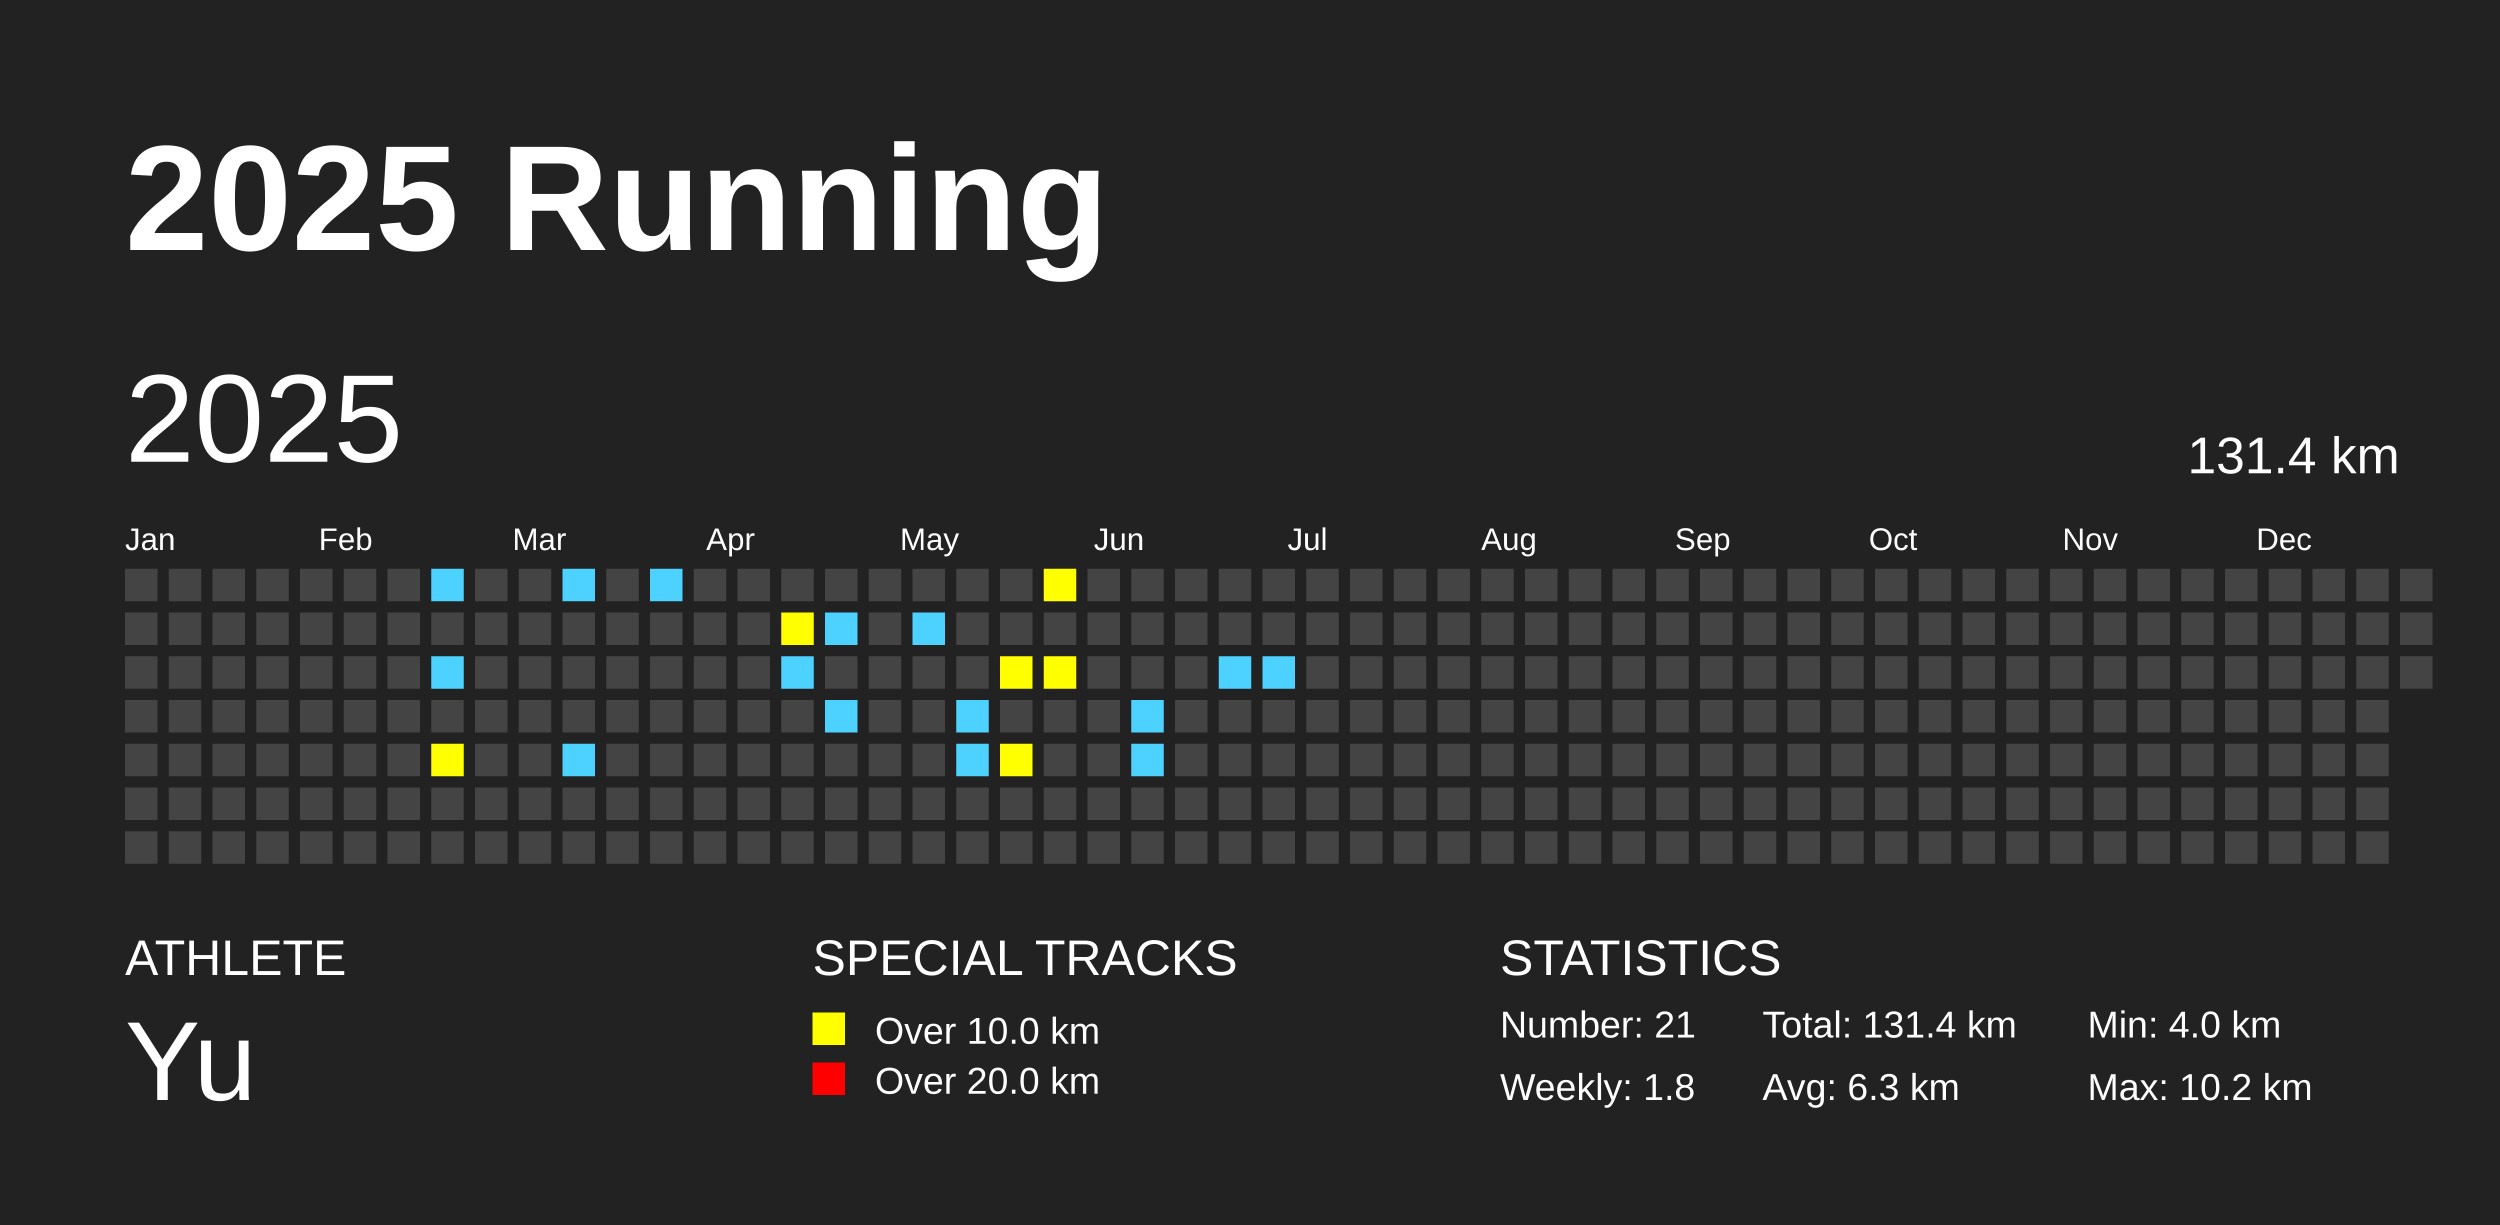
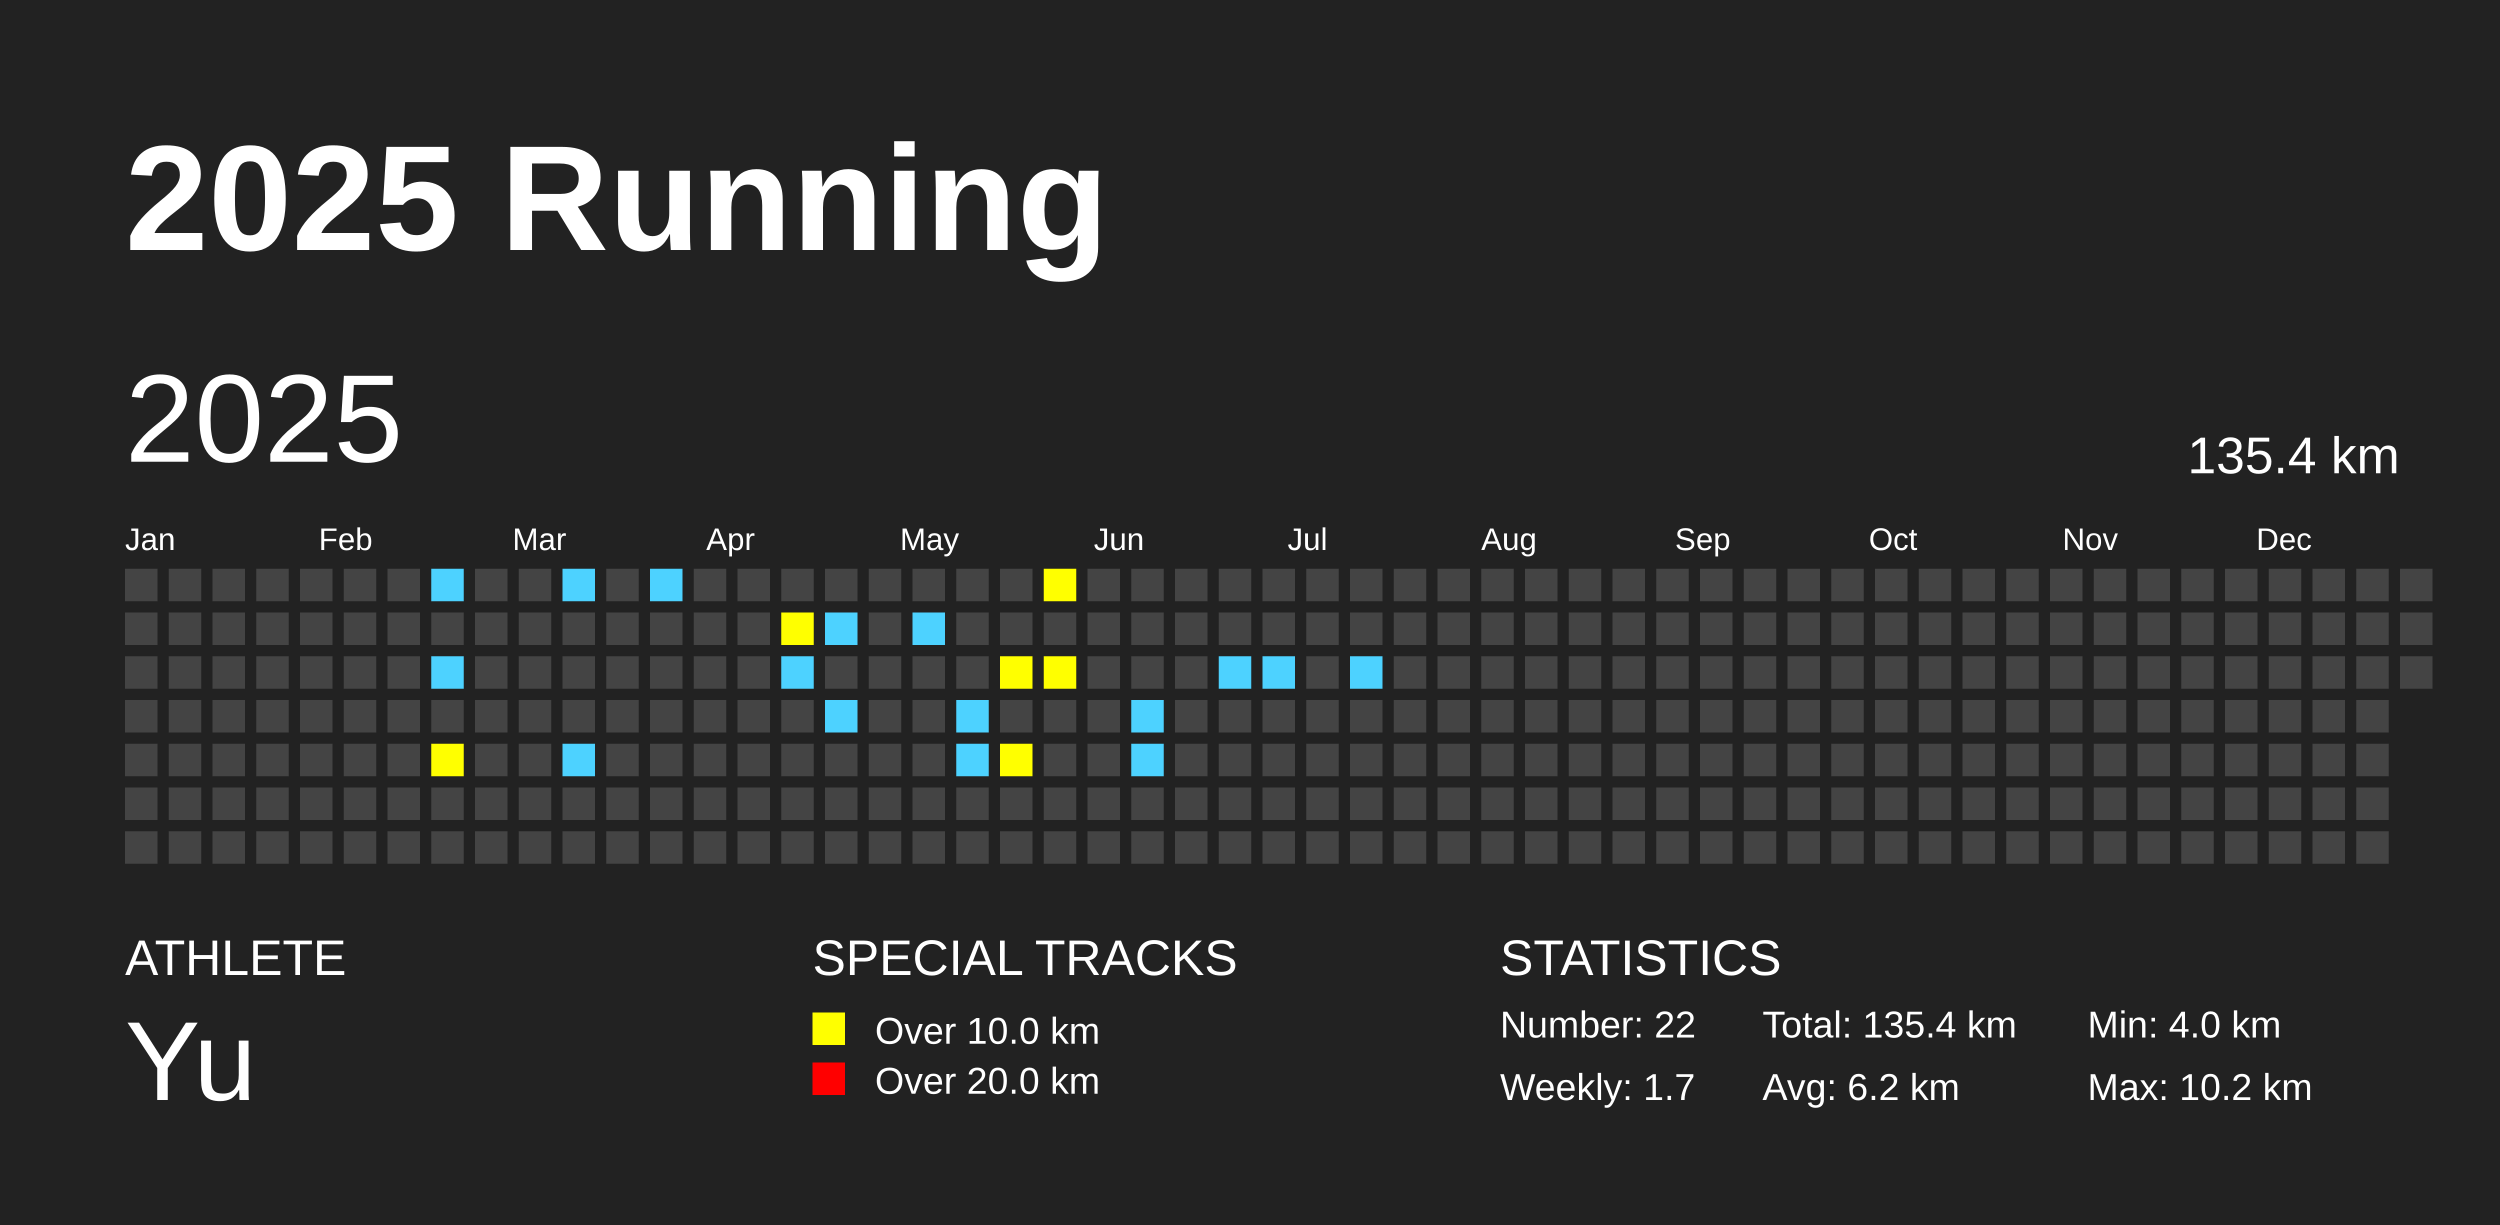
<svg xmlns="http://www.w3.org/2000/svg" baseProfile="full" height="98mm" version="1.1" viewBox="0,0,200,98" width="200mm">
  <defs />
  <rect fill="#222222" height="98" width="200" x="0" y="0" />
  <text fill="#FFFFFF" style="font-size:12px; font-family:Arial; font-weight:bold;" x="10" y="20">2025 Running</text>
  <text fill="#FFFFFF" style="font-size:4px; font-family:Arial" x="10" y="78">ATHLETE</text>
  <text fill="#FFFFFF" style="font-size:9px; font-family:Arial" x="10" y="88">Yu</text>
  <text fill="#FFFFFF" style="font-size:4px; font-family:Arial" x="65" y="78">SPECIAL TRACKS</text>
  <rect fill="yellow" height="2.6" width="2.6" x="65" y="81" />
  <text fill="#FFFFFF" style="font-size:3px; font-family:Arial" x="70" y="83.5">Over 10.0 km</text>
  <rect fill="red" height="2.6" width="2.6" x="65" y="85" />
  <text fill="#FFFFFF" style="font-size:3px; font-family:Arial" x="70" y="87.5">Over 20.0 km</text>
  <text fill="#FFFFFF" style="font-size:4px; font-family:Arial" x="120" y="78">STATISTICS</text>
-   <text fill="#FFFFFF" style="font-size:3px; font-family:Arial" x="120" y="83">Number: 21</text>
-   <text fill="#FFFFFF" style="font-size:3px; font-family:Arial" x="120" y="88">Weekly: 1.8</text>
-   <text fill="#FFFFFF" style="font-size:3px; font-family:Arial" x="141" y="83">Total: 131.4 km</text>
-   <text fill="#FFFFFF" style="font-size:3px; font-family:Arial" x="141" y="88">Avg: 6.3 km</text>
+   <text fill="#FFFFFF" style="font-size:3px; font-family:Arial" x="120" y="83">Number: 22</text>
+   <text fill="#FFFFFF" style="font-size:3px; font-family:Arial" x="120" y="88">Weekly: 1.7</text>
+   <text fill="#FFFFFF" style="font-size:3px; font-family:Arial" x="141" y="83">Total: 135.4 km</text>
+   <text fill="#FFFFFF" style="font-size:3px; font-family:Arial" x="141" y="88">Avg: 6.2 km</text>
  <text fill="#FFFFFF" style="font-size:3px; font-family:Arial" x="167" y="83">Min: 4.0 km</text>
  <text fill="#FFFFFF" style="font-size:3px; font-family:Arial" x="167" y="88">Max: 10.2 km</text>
  <text dominant-baseline="hanging" fill="#FFFFFF" style="font-size:10.0px; font-family:Arial;" x="10" y="30">2025</text>
-   <text dominant-baseline="hanging" fill="#FFFFFF" style="font-size:4.125px; font-family:Arial;" x="175" y="35">131.4 km</text>
+   <text dominant-baseline="hanging" fill="#FFFFFF" style="font-size:4.125px; font-family:Arial;" x="175" y="35">135.4 km</text>
  <text fill="#FFFFFF" style="font-size:2.5px; font-family:Arial" x="10.0" y="44">Jan</text>
  <text fill="#FFFFFF" style="font-size:2.5px; font-family:Arial" x="25.5" y="44">Feb</text>
  <text fill="#FFFFFF" style="font-size:2.5px; font-family:Arial" x="41.0" y="44">Mar</text>
  <text fill="#FFFFFF" style="font-size:2.5px; font-family:Arial" x="56.5" y="44">Apr</text>
  <text fill="#FFFFFF" style="font-size:2.5px; font-family:Arial" x="72.0" y="44">May</text>
  <text fill="#FFFFFF" style="font-size:2.5px; font-family:Arial" x="87.5" y="44">Jun</text>
  <text fill="#FFFFFF" style="font-size:2.5px; font-family:Arial" x="103.0" y="44">Jul</text>
  <text fill="#FFFFFF" style="font-size:2.5px; font-family:Arial" x="118.5" y="44">Aug</text>
  <text fill="#FFFFFF" style="font-size:2.5px; font-family:Arial" x="134.0" y="44">Sep</text>
  <text fill="#FFFFFF" style="font-size:2.5px; font-family:Arial" x="149.5" y="44">Oct</text>
  <text fill="#FFFFFF" style="font-size:2.5px; font-family:Arial" x="165.0" y="44">Nov</text>
  <text fill="#FFFFFF" style="font-size:2.5px; font-family:Arial" x="180.5" y="44">Dec</text>
  <rect fill="#444444" height="2.6" width="2.6" x="10.0" y="45.5" />
  <rect fill="#444444" height="2.6" width="2.6" x="10.0" y="49.0" />
  <rect fill="#444444" height="2.6" width="2.6" x="10.0" y="52.5" />
  <rect fill="#444444" height="2.6" width="2.6" x="10.0" y="56.0" />
  <rect fill="#444444" height="2.6" width="2.6" x="10.0" y="59.5" />
  <rect fill="#444444" height="2.6" width="2.6" x="10.0" y="63.0" />
  <rect fill="#444444" height="2.6" width="2.6" x="10.0" y="66.5" />
  <rect fill="#444444" height="2.6" width="2.6" x="13.5" y="45.5" />
  <rect fill="#444444" height="2.6" width="2.6" x="13.5" y="49.0" />
  <rect fill="#444444" height="2.6" width="2.6" x="13.5" y="52.5" />
  <rect fill="#444444" height="2.6" width="2.6" x="13.5" y="56.0" />
  <rect fill="#444444" height="2.6" width="2.6" x="13.5" y="59.5" />
  <rect fill="#444444" height="2.6" width="2.6" x="13.5" y="63.0" />
  <rect fill="#444444" height="2.6" width="2.6" x="13.5" y="66.5" />
  <rect fill="#444444" height="2.6" width="2.6" x="17.0" y="45.5" />
  <rect fill="#444444" height="2.6" width="2.6" x="17.0" y="49.0" />
  <rect fill="#444444" height="2.6" width="2.6" x="17.0" y="52.5" />
  <rect fill="#444444" height="2.6" width="2.6" x="17.0" y="56.0" />
  <rect fill="#444444" height="2.6" width="2.6" x="17.0" y="59.5" />
  <rect fill="#444444" height="2.6" width="2.6" x="17.0" y="63.0" />
  <rect fill="#444444" height="2.6" width="2.6" x="17.0" y="66.5" />
  <rect fill="#444444" height="2.6" width="2.6" x="20.5" y="45.5" />
  <rect fill="#444444" height="2.6" width="2.6" x="20.5" y="49.0" />
  <rect fill="#444444" height="2.6" width="2.6" x="20.5" y="52.5" />
  <rect fill="#444444" height="2.6" width="2.6" x="20.5" y="56.0" />
  <rect fill="#444444" height="2.6" width="2.6" x="20.5" y="59.5" />
  <rect fill="#444444" height="2.6" width="2.6" x="20.5" y="63.0" />
  <rect fill="#444444" height="2.6" width="2.6" x="20.5" y="66.5" />
  <rect fill="#444444" height="2.6" width="2.6" x="24.0" y="45.5" />
  <rect fill="#444444" height="2.6" width="2.6" x="24.0" y="49.0" />
  <rect fill="#444444" height="2.6" width="2.6" x="24.0" y="52.5" />
  <rect fill="#444444" height="2.6" width="2.6" x="24.0" y="56.0" />
  <rect fill="#444444" height="2.6" width="2.6" x="24.0" y="59.5" />
  <rect fill="#444444" height="2.6" width="2.6" x="24.0" y="63.0" />
  <rect fill="#444444" height="2.6" width="2.6" x="24.0" y="66.5" />
  <rect fill="#444444" height="2.6" width="2.6" x="27.5" y="45.5" />
  <rect fill="#444444" height="2.6" width="2.6" x="27.5" y="49.0" />
  <rect fill="#444444" height="2.6" width="2.6" x="27.5" y="52.5" />
  <rect fill="#444444" height="2.6" width="2.6" x="27.5" y="56.0" />
  <rect fill="#444444" height="2.6" width="2.6" x="27.5" y="59.5" />
  <rect fill="#444444" height="2.6" width="2.6" x="27.5" y="63.0" />
  <rect fill="#444444" height="2.6" width="2.6" x="27.5" y="66.5" />
  <rect fill="#444444" height="2.6" width="2.6" x="31.0" y="45.5" />
  <rect fill="#444444" height="2.6" width="2.6" x="31.0" y="49.0" />
  <rect fill="#444444" height="2.6" width="2.6" x="31.0" y="52.5" />
  <rect fill="#444444" height="2.6" width="2.6" x="31.0" y="56.0" />
  <rect fill="#444444" height="2.6" width="2.6" x="31.0" y="59.5" />
  <rect fill="#444444" height="2.6" width="2.6" x="31.0" y="63.0" />
  <rect fill="#444444" height="2.6" width="2.6" x="31.0" y="66.5" />
  <rect fill="#4DD2FF" height="2.6" width="2.6" x="34.5" y="45.5" />
  <rect fill="#444444" height="2.6" width="2.6" x="34.5" y="49.0" />
  <rect fill="#4DD2FF" height="2.6" width="2.6" x="34.5" y="52.5" />
  <rect fill="#444444" height="2.6" width="2.6" x="34.5" y="56.0" />
  <rect fill="yellow" height="2.6" width="2.6" x="34.5" y="59.5" />
  <rect fill="#444444" height="2.6" width="2.6" x="34.5" y="63.0" />
  <rect fill="#444444" height="2.6" width="2.6" x="34.5" y="66.5" />
  <rect fill="#444444" height="2.6" width="2.6" x="38.0" y="45.5" />
  <rect fill="#444444" height="2.6" width="2.6" x="38.0" y="49.0" />
  <rect fill="#444444" height="2.6" width="2.6" x="38.0" y="52.5" />
  <rect fill="#444444" height="2.6" width="2.6" x="38.0" y="56.0" />
  <rect fill="#444444" height="2.6" width="2.6" x="38.0" y="59.5" />
  <rect fill="#444444" height="2.6" width="2.6" x="38.0" y="63.0" />
  <rect fill="#444444" height="2.6" width="2.6" x="38.0" y="66.5" />
  <rect fill="#444444" height="2.6" width="2.6" x="41.5" y="45.5" />
  <rect fill="#444444" height="2.6" width="2.6" x="41.5" y="49.0" />
  <rect fill="#444444" height="2.6" width="2.6" x="41.5" y="52.5" />
  <rect fill="#444444" height="2.6" width="2.6" x="41.5" y="56.0" />
  <rect fill="#444444" height="2.6" width="2.6" x="41.5" y="59.5" />
  <rect fill="#444444" height="2.6" width="2.6" x="41.5" y="63.0" />
  <rect fill="#444444" height="2.6" width="2.6" x="41.5" y="66.5" />
  <rect fill="#4DD2FF" height="2.6" width="2.6" x="45.0" y="45.5" />
  <rect fill="#444444" height="2.6" width="2.6" x="45.0" y="49.0" />
  <rect fill="#444444" height="2.6" width="2.6" x="45.0" y="52.5" />
  <rect fill="#444444" height="2.6" width="2.6" x="45.0" y="56.0" />
  <rect fill="#4DD2FF" height="2.6" width="2.6" x="45.0" y="59.5" />
  <rect fill="#444444" height="2.6" width="2.6" x="45.0" y="63.0" />
  <rect fill="#444444" height="2.6" width="2.6" x="45.0" y="66.5" />
  <rect fill="#444444" height="2.6" width="2.6" x="48.5" y="45.5" />
  <rect fill="#444444" height="2.6" width="2.6" x="48.5" y="49.0" />
  <rect fill="#444444" height="2.6" width="2.6" x="48.5" y="52.5" />
  <rect fill="#444444" height="2.6" width="2.6" x="48.5" y="56.0" />
  <rect fill="#444444" height="2.6" width="2.6" x="48.5" y="59.5" />
  <rect fill="#444444" height="2.6" width="2.6" x="48.5" y="63.0" />
  <rect fill="#444444" height="2.6" width="2.6" x="48.5" y="66.5" />
  <rect fill="#4DD2FF" height="2.6" width="2.6" x="52.0" y="45.5" />
  <rect fill="#444444" height="2.6" width="2.6" x="52.0" y="49.0" />
  <rect fill="#444444" height="2.6" width="2.6" x="52.0" y="52.5" />
  <rect fill="#444444" height="2.6" width="2.6" x="52.0" y="56.0" />
  <rect fill="#444444" height="2.6" width="2.6" x="52.0" y="59.5" />
  <rect fill="#444444" height="2.6" width="2.6" x="52.0" y="63.0" />
  <rect fill="#444444" height="2.6" width="2.6" x="52.0" y="66.5" />
  <rect fill="#444444" height="2.6" width="2.6" x="55.5" y="45.5" />
  <rect fill="#444444" height="2.6" width="2.6" x="55.5" y="49.0" />
  <rect fill="#444444" height="2.6" width="2.6" x="55.5" y="52.5" />
  <rect fill="#444444" height="2.6" width="2.6" x="55.5" y="56.0" />
  <rect fill="#444444" height="2.6" width="2.6" x="55.5" y="59.5" />
  <rect fill="#444444" height="2.6" width="2.6" x="55.5" y="63.0" />
  <rect fill="#444444" height="2.6" width="2.6" x="55.5" y="66.5" />
  <rect fill="#444444" height="2.6" width="2.6" x="59.0" y="45.5" />
  <rect fill="#444444" height="2.6" width="2.6" x="59.0" y="49.0" />
  <rect fill="#444444" height="2.6" width="2.6" x="59.0" y="52.5" />
  <rect fill="#444444" height="2.6" width="2.6" x="59.0" y="56.0" />
  <rect fill="#444444" height="2.6" width="2.6" x="59.0" y="59.5" />
  <rect fill="#444444" height="2.6" width="2.6" x="59.0" y="63.0" />
  <rect fill="#444444" height="2.6" width="2.6" x="59.0" y="66.5" />
  <rect fill="#444444" height="2.6" width="2.6" x="62.5" y="45.5" />
  <rect fill="yellow" height="2.6" width="2.6" x="62.5" y="49.0" />
  <rect fill="#4DD2FF" height="2.6" width="2.6" x="62.5" y="52.5" />
  <rect fill="#444444" height="2.6" width="2.6" x="62.5" y="56.0" />
  <rect fill="#444444" height="2.6" width="2.6" x="62.5" y="59.5" />
  <rect fill="#444444" height="2.6" width="2.6" x="62.5" y="63.0" />
  <rect fill="#444444" height="2.6" width="2.6" x="62.5" y="66.5" />
  <rect fill="#444444" height="2.6" width="2.6" x="66.0" y="45.5" />
  <rect fill="#4DD2FF" height="2.6" width="2.6" x="66.0" y="49.0" />
  <rect fill="#444444" height="2.6" width="2.6" x="66.0" y="52.5" />
  <rect fill="#4DD2FF" height="2.6" width="2.6" x="66.0" y="56.0" />
  <rect fill="#444444" height="2.6" width="2.6" x="66.0" y="59.5" />
  <rect fill="#444444" height="2.6" width="2.6" x="66.0" y="63.0" />
  <rect fill="#444444" height="2.6" width="2.6" x="66.0" y="66.5" />
  <rect fill="#444444" height="2.6" width="2.6" x="69.5" y="45.5" />
  <rect fill="#444444" height="2.6" width="2.6" x="69.5" y="49.0" />
  <rect fill="#444444" height="2.6" width="2.6" x="69.5" y="52.5" />
  <rect fill="#444444" height="2.6" width="2.6" x="69.5" y="56.0" />
  <rect fill="#444444" height="2.6" width="2.6" x="69.5" y="59.5" />
  <rect fill="#444444" height="2.6" width="2.6" x="69.5" y="63.0" />
  <rect fill="#444444" height="2.6" width="2.6" x="69.5" y="66.5" />
  <rect fill="#444444" height="2.6" width="2.6" x="73.0" y="45.5" />
  <rect fill="#4DD2FF" height="2.6" width="2.6" x="73.0" y="49.0" />
  <rect fill="#444444" height="2.6" width="2.6" x="73.0" y="52.5" />
  <rect fill="#444444" height="2.6" width="2.6" x="73.0" y="56.0" />
  <rect fill="#444444" height="2.6" width="2.6" x="73.0" y="59.5" />
  <rect fill="#444444" height="2.6" width="2.6" x="73.0" y="63.0" />
  <rect fill="#444444" height="2.6" width="2.6" x="73.0" y="66.5" />
  <rect fill="#444444" height="2.6" width="2.6" x="76.5" y="45.5" />
  <rect fill="#444444" height="2.6" width="2.6" x="76.5" y="49.0" />
  <rect fill="#444444" height="2.6" width="2.6" x="76.5" y="52.5" />
  <rect fill="#4DD2FF" height="2.6" width="2.6" x="76.5" y="56.0" />
  <rect fill="#4DD2FF" height="2.6" width="2.6" x="76.5" y="59.5" />
  <rect fill="#444444" height="2.6" width="2.6" x="76.5" y="63.0" />
  <rect fill="#444444" height="2.6" width="2.6" x="76.5" y="66.5" />
  <rect fill="#444444" height="2.6" width="2.6" x="80.0" y="45.5" />
  <rect fill="#444444" height="2.6" width="2.6" x="80.0" y="49.0" />
  <rect fill="yellow" height="2.6" width="2.6" x="80.0" y="52.5" />
  <rect fill="#444444" height="2.6" width="2.6" x="80.0" y="56.0" />
  <rect fill="yellow" height="2.6" width="2.6" x="80.0" y="59.5" />
  <rect fill="#444444" height="2.6" width="2.6" x="80.0" y="63.0" />
  <rect fill="#444444" height="2.6" width="2.6" x="80.0" y="66.5" />
  <rect fill="yellow" height="2.6" width="2.6" x="83.5" y="45.5" />
  <rect fill="#444444" height="2.6" width="2.6" x="83.5" y="49.0" />
  <rect fill="yellow" height="2.6" width="2.6" x="83.5" y="52.5" />
  <rect fill="#444444" height="2.6" width="2.6" x="83.5" y="56.0" />
  <rect fill="#444444" height="2.6" width="2.6" x="83.5" y="59.5" />
  <rect fill="#444444" height="2.6" width="2.6" x="83.5" y="63.0" />
  <rect fill="#444444" height="2.6" width="2.6" x="83.5" y="66.5" />
  <rect fill="#444444" height="2.6" width="2.6" x="87.0" y="45.5" />
  <rect fill="#444444" height="2.6" width="2.6" x="87.0" y="49.0" />
  <rect fill="#444444" height="2.6" width="2.6" x="87.0" y="52.5" />
  <rect fill="#444444" height="2.6" width="2.6" x="87.0" y="56.0" />
  <rect fill="#444444" height="2.6" width="2.6" x="87.0" y="59.5" />
  <rect fill="#444444" height="2.6" width="2.6" x="87.0" y="63.0" />
  <rect fill="#444444" height="2.6" width="2.6" x="87.0" y="66.5" />
  <rect fill="#444444" height="2.6" width="2.6" x="90.5" y="45.5" />
  <rect fill="#444444" height="2.6" width="2.6" x="90.5" y="49.0" />
  <rect fill="#444444" height="2.6" width="2.6" x="90.5" y="52.5" />
  <rect fill="#4DD2FF" height="2.6" width="2.6" x="90.5" y="56.0" />
  <rect fill="#4DD2FF" height="2.6" width="2.6" x="90.5" y="59.5" />
  <rect fill="#444444" height="2.6" width="2.6" x="90.5" y="63.0" />
  <rect fill="#444444" height="2.6" width="2.6" x="90.5" y="66.5" />
  <rect fill="#444444" height="2.6" width="2.6" x="94.0" y="45.5" />
  <rect fill="#444444" height="2.6" width="2.6" x="94.0" y="49.0" />
  <rect fill="#444444" height="2.6" width="2.6" x="94.0" y="52.5" />
  <rect fill="#444444" height="2.6" width="2.6" x="94.0" y="56.0" />
  <rect fill="#444444" height="2.6" width="2.6" x="94.0" y="59.5" />
  <rect fill="#444444" height="2.6" width="2.6" x="94.0" y="63.0" />
  <rect fill="#444444" height="2.6" width="2.6" x="94.0" y="66.5" />
  <rect fill="#444444" height="2.6" width="2.6" x="97.5" y="45.5" />
  <rect fill="#444444" height="2.6" width="2.6" x="97.5" y="49.0" />
  <rect fill="#4DD2FF" height="2.6" width="2.6" x="97.5" y="52.5" />
  <rect fill="#444444" height="2.6" width="2.6" x="97.5" y="56.0" />
  <rect fill="#444444" height="2.6" width="2.6" x="97.5" y="59.5" />
  <rect fill="#444444" height="2.6" width="2.6" x="97.5" y="63.0" />
  <rect fill="#444444" height="2.6" width="2.6" x="97.5" y="66.5" />
  <rect fill="#444444" height="2.6" width="2.6" x="101.0" y="45.5" />
  <rect fill="#444444" height="2.6" width="2.6" x="101.0" y="49.0" />
  <rect fill="#4DD2FF" height="2.6" width="2.6" x="101.0" y="52.5" />
  <rect fill="#444444" height="2.6" width="2.6" x="101.0" y="56.0" />
  <rect fill="#444444" height="2.6" width="2.6" x="101.0" y="59.5" />
  <rect fill="#444444" height="2.6" width="2.6" x="101.0" y="63.0" />
  <rect fill="#444444" height="2.6" width="2.6" x="101.0" y="66.5" />
  <rect fill="#444444" height="2.6" width="2.6" x="104.5" y="45.5" />
  <rect fill="#444444" height="2.6" width="2.6" x="104.5" y="49.0" />
  <rect fill="#444444" height="2.6" width="2.6" x="104.5" y="52.5" />
  <rect fill="#444444" height="2.6" width="2.6" x="104.5" y="56.0" />
  <rect fill="#444444" height="2.6" width="2.6" x="104.5" y="59.5" />
  <rect fill="#444444" height="2.6" width="2.6" x="104.5" y="63.0" />
  <rect fill="#444444" height="2.6" width="2.6" x="104.5" y="66.5" />
  <rect fill="#444444" height="2.6" width="2.6" x="108.0" y="45.5" />
  <rect fill="#444444" height="2.6" width="2.6" x="108.0" y="49.0" />
-   <rect fill="#444444" height="2.6" width="2.6" x="108.0" y="52.5" />
+   <rect fill="#4DD2FF" height="2.6" width="2.6" x="108.0" y="52.5" />
  <rect fill="#444444" height="2.6" width="2.6" x="108.0" y="56.0" />
  <rect fill="#444444" height="2.6" width="2.6" x="108.0" y="59.5" />
  <rect fill="#444444" height="2.6" width="2.6" x="108.0" y="63.0" />
  <rect fill="#444444" height="2.6" width="2.6" x="108.0" y="66.5" />
  <rect fill="#444444" height="2.6" width="2.6" x="111.5" y="45.5" />
  <rect fill="#444444" height="2.6" width="2.6" x="111.5" y="49.0" />
  <rect fill="#444444" height="2.6" width="2.6" x="111.5" y="52.5" />
  <rect fill="#444444" height="2.6" width="2.6" x="111.5" y="56.0" />
  <rect fill="#444444" height="2.6" width="2.6" x="111.5" y="59.5" />
  <rect fill="#444444" height="2.6" width="2.6" x="111.5" y="63.0" />
  <rect fill="#444444" height="2.6" width="2.6" x="111.5" y="66.5" />
  <rect fill="#444444" height="2.6" width="2.6" x="115.0" y="45.5" />
  <rect fill="#444444" height="2.6" width="2.6" x="115.0" y="49.0" />
  <rect fill="#444444" height="2.6" width="2.6" x="115.0" y="52.5" />
  <rect fill="#444444" height="2.6" width="2.6" x="115.0" y="56.0" />
  <rect fill="#444444" height="2.6" width="2.6" x="115.0" y="59.5" />
  <rect fill="#444444" height="2.6" width="2.6" x="115.0" y="63.0" />
  <rect fill="#444444" height="2.6" width="2.6" x="115.0" y="66.5" />
  <rect fill="#444444" height="2.6" width="2.6" x="118.5" y="45.5" />
  <rect fill="#444444" height="2.6" width="2.6" x="118.5" y="49.0" />
  <rect fill="#444444" height="2.6" width="2.6" x="118.5" y="52.5" />
  <rect fill="#444444" height="2.6" width="2.6" x="118.5" y="56.0" />
  <rect fill="#444444" height="2.6" width="2.6" x="118.5" y="59.5" />
  <rect fill="#444444" height="2.6" width="2.6" x="118.5" y="63.0" />
  <rect fill="#444444" height="2.6" width="2.6" x="118.5" y="66.5" />
  <rect fill="#444444" height="2.6" width="2.6" x="122.0" y="45.5" />
  <rect fill="#444444" height="2.6" width="2.6" x="122.0" y="49.0" />
  <rect fill="#444444" height="2.6" width="2.6" x="122.0" y="52.5" />
  <rect fill="#444444" height="2.6" width="2.6" x="122.0" y="56.0" />
  <rect fill="#444444" height="2.6" width="2.6" x="122.0" y="59.5" />
  <rect fill="#444444" height="2.6" width="2.6" x="122.0" y="63.0" />
  <rect fill="#444444" height="2.6" width="2.6" x="122.0" y="66.5" />
  <rect fill="#444444" height="2.6" width="2.6" x="125.5" y="45.5" />
  <rect fill="#444444" height="2.6" width="2.6" x="125.5" y="49.0" />
  <rect fill="#444444" height="2.6" width="2.6" x="125.5" y="52.5" />
  <rect fill="#444444" height="2.6" width="2.6" x="125.5" y="56.0" />
  <rect fill="#444444" height="2.6" width="2.6" x="125.5" y="59.5" />
  <rect fill="#444444" height="2.6" width="2.6" x="125.5" y="63.0" />
  <rect fill="#444444" height="2.6" width="2.6" x="125.5" y="66.5" />
  <rect fill="#444444" height="2.6" width="2.6" x="129.0" y="45.5" />
  <rect fill="#444444" height="2.6" width="2.6" x="129.0" y="49.0" />
  <rect fill="#444444" height="2.6" width="2.6" x="129.0" y="52.5" />
  <rect fill="#444444" height="2.6" width="2.6" x="129.0" y="56.0" />
  <rect fill="#444444" height="2.6" width="2.6" x="129.0" y="59.5" />
  <rect fill="#444444" height="2.6" width="2.6" x="129.0" y="63.0" />
  <rect fill="#444444" height="2.6" width="2.6" x="129.0" y="66.5" />
  <rect fill="#444444" height="2.6" width="2.6" x="132.5" y="45.5" />
  <rect fill="#444444" height="2.6" width="2.6" x="132.5" y="49.0" />
  <rect fill="#444444" height="2.6" width="2.6" x="132.5" y="52.5" />
  <rect fill="#444444" height="2.6" width="2.6" x="132.5" y="56.0" />
  <rect fill="#444444" height="2.6" width="2.6" x="132.5" y="59.5" />
  <rect fill="#444444" height="2.6" width="2.6" x="132.5" y="63.0" />
  <rect fill="#444444" height="2.6" width="2.6" x="132.5" y="66.5" />
  <rect fill="#444444" height="2.6" width="2.6" x="136.0" y="45.5" />
  <rect fill="#444444" height="2.6" width="2.6" x="136.0" y="49.0" />
  <rect fill="#444444" height="2.6" width="2.6" x="136.0" y="52.5" />
  <rect fill="#444444" height="2.6" width="2.6" x="136.0" y="56.0" />
  <rect fill="#444444" height="2.6" width="2.6" x="136.0" y="59.5" />
  <rect fill="#444444" height="2.6" width="2.6" x="136.0" y="63.0" />
  <rect fill="#444444" height="2.6" width="2.6" x="136.0" y="66.5" />
  <rect fill="#444444" height="2.6" width="2.6" x="139.5" y="45.5" />
  <rect fill="#444444" height="2.6" width="2.6" x="139.5" y="49.0" />
  <rect fill="#444444" height="2.6" width="2.6" x="139.5" y="52.5" />
  <rect fill="#444444" height="2.6" width="2.6" x="139.5" y="56.0" />
  <rect fill="#444444" height="2.6" width="2.6" x="139.5" y="59.5" />
  <rect fill="#444444" height="2.6" width="2.6" x="139.5" y="63.0" />
  <rect fill="#444444" height="2.6" width="2.6" x="139.5" y="66.5" />
  <rect fill="#444444" height="2.6" width="2.6" x="143.0" y="45.5" />
  <rect fill="#444444" height="2.6" width="2.6" x="143.0" y="49.0" />
  <rect fill="#444444" height="2.6" width="2.6" x="143.0" y="52.5" />
  <rect fill="#444444" height="2.6" width="2.6" x="143.0" y="56.0" />
  <rect fill="#444444" height="2.6" width="2.6" x="143.0" y="59.5" />
  <rect fill="#444444" height="2.6" width="2.6" x="143.0" y="63.0" />
  <rect fill="#444444" height="2.6" width="2.6" x="143.0" y="66.5" />
  <rect fill="#444444" height="2.6" width="2.6" x="146.5" y="45.5" />
  <rect fill="#444444" height="2.6" width="2.6" x="146.5" y="49.0" />
  <rect fill="#444444" height="2.6" width="2.6" x="146.5" y="52.5" />
  <rect fill="#444444" height="2.6" width="2.6" x="146.5" y="56.0" />
  <rect fill="#444444" height="2.6" width="2.6" x="146.5" y="59.5" />
  <rect fill="#444444" height="2.6" width="2.6" x="146.5" y="63.0" />
  <rect fill="#444444" height="2.6" width="2.6" x="146.5" y="66.5" />
  <rect fill="#444444" height="2.6" width="2.6" x="150.0" y="45.5" />
  <rect fill="#444444" height="2.6" width="2.6" x="150.0" y="49.0" />
  <rect fill="#444444" height="2.6" width="2.6" x="150.0" y="52.5" />
  <rect fill="#444444" height="2.6" width="2.6" x="150.0" y="56.0" />
  <rect fill="#444444" height="2.6" width="2.6" x="150.0" y="59.5" />
  <rect fill="#444444" height="2.6" width="2.6" x="150.0" y="63.0" />
  <rect fill="#444444" height="2.6" width="2.6" x="150.0" y="66.5" />
  <rect fill="#444444" height="2.6" width="2.6" x="153.5" y="45.5" />
  <rect fill="#444444" height="2.6" width="2.6" x="153.5" y="49.0" />
  <rect fill="#444444" height="2.6" width="2.6" x="153.5" y="52.5" />
  <rect fill="#444444" height="2.6" width="2.6" x="153.5" y="56.0" />
  <rect fill="#444444" height="2.6" width="2.6" x="153.5" y="59.5" />
  <rect fill="#444444" height="2.6" width="2.6" x="153.5" y="63.0" />
  <rect fill="#444444" height="2.6" width="2.6" x="153.5" y="66.5" />
  <rect fill="#444444" height="2.6" width="2.6" x="157.0" y="45.5" />
  <rect fill="#444444" height="2.6" width="2.6" x="157.0" y="49.0" />
  <rect fill="#444444" height="2.6" width="2.6" x="157.0" y="52.5" />
  <rect fill="#444444" height="2.6" width="2.6" x="157.0" y="56.0" />
  <rect fill="#444444" height="2.6" width="2.6" x="157.0" y="59.5" />
  <rect fill="#444444" height="2.6" width="2.6" x="157.0" y="63.0" />
  <rect fill="#444444" height="2.6" width="2.6" x="157.0" y="66.5" />
  <rect fill="#444444" height="2.6" width="2.6" x="160.5" y="45.5" />
  <rect fill="#444444" height="2.6" width="2.6" x="160.5" y="49.0" />
  <rect fill="#444444" height="2.6" width="2.6" x="160.5" y="52.5" />
  <rect fill="#444444" height="2.6" width="2.6" x="160.5" y="56.0" />
  <rect fill="#444444" height="2.6" width="2.6" x="160.5" y="59.5" />
  <rect fill="#444444" height="2.6" width="2.6" x="160.5" y="63.0" />
  <rect fill="#444444" height="2.6" width="2.6" x="160.5" y="66.5" />
  <rect fill="#444444" height="2.6" width="2.6" x="164.0" y="45.5" />
  <rect fill="#444444" height="2.6" width="2.6" x="164.0" y="49.0" />
  <rect fill="#444444" height="2.6" width="2.6" x="164.0" y="52.5" />
  <rect fill="#444444" height="2.6" width="2.6" x="164.0" y="56.0" />
  <rect fill="#444444" height="2.6" width="2.6" x="164.0" y="59.5" />
  <rect fill="#444444" height="2.6" width="2.6" x="164.0" y="63.0" />
  <rect fill="#444444" height="2.6" width="2.6" x="164.0" y="66.5" />
  <rect fill="#444444" height="2.6" width="2.6" x="167.5" y="45.5" />
  <rect fill="#444444" height="2.6" width="2.6" x="167.5" y="49.0" />
  <rect fill="#444444" height="2.6" width="2.6" x="167.5" y="52.5" />
  <rect fill="#444444" height="2.6" width="2.6" x="167.5" y="56.0" />
  <rect fill="#444444" height="2.6" width="2.6" x="167.5" y="59.5" />
  <rect fill="#444444" height="2.6" width="2.6" x="167.5" y="63.0" />
  <rect fill="#444444" height="2.6" width="2.6" x="167.5" y="66.5" />
  <rect fill="#444444" height="2.6" width="2.6" x="171.0" y="45.5" />
  <rect fill="#444444" height="2.6" width="2.6" x="171.0" y="49.0" />
  <rect fill="#444444" height="2.6" width="2.6" x="171.0" y="52.5" />
  <rect fill="#444444" height="2.6" width="2.6" x="171.0" y="56.0" />
  <rect fill="#444444" height="2.6" width="2.6" x="171.0" y="59.5" />
  <rect fill="#444444" height="2.6" width="2.6" x="171.0" y="63.0" />
  <rect fill="#444444" height="2.6" width="2.6" x="171.0" y="66.5" />
  <rect fill="#444444" height="2.6" width="2.6" x="174.5" y="45.5" />
  <rect fill="#444444" height="2.6" width="2.6" x="174.5" y="49.0" />
  <rect fill="#444444" height="2.6" width="2.6" x="174.5" y="52.5" />
  <rect fill="#444444" height="2.6" width="2.6" x="174.5" y="56.0" />
  <rect fill="#444444" height="2.6" width="2.6" x="174.5" y="59.5" />
  <rect fill="#444444" height="2.6" width="2.6" x="174.5" y="63.0" />
  <rect fill="#444444" height="2.6" width="2.6" x="174.5" y="66.5" />
  <rect fill="#444444" height="2.6" width="2.6" x="178.0" y="45.5" />
  <rect fill="#444444" height="2.6" width="2.6" x="178.0" y="49.0" />
  <rect fill="#444444" height="2.6" width="2.6" x="178.0" y="52.5" />
  <rect fill="#444444" height="2.6" width="2.6" x="178.0" y="56.0" />
  <rect fill="#444444" height="2.6" width="2.6" x="178.0" y="59.5" />
  <rect fill="#444444" height="2.6" width="2.6" x="178.0" y="63.0" />
  <rect fill="#444444" height="2.6" width="2.6" x="178.0" y="66.5" />
  <rect fill="#444444" height="2.6" width="2.6" x="181.5" y="45.5" />
  <rect fill="#444444" height="2.6" width="2.6" x="181.5" y="49.0" />
  <rect fill="#444444" height="2.6" width="2.6" x="181.5" y="52.5" />
  <rect fill="#444444" height="2.6" width="2.6" x="181.5" y="56.0" />
  <rect fill="#444444" height="2.6" width="2.6" x="181.5" y="59.5" />
  <rect fill="#444444" height="2.6" width="2.6" x="181.5" y="63.0" />
  <rect fill="#444444" height="2.6" width="2.6" x="181.5" y="66.5" />
  <rect fill="#444444" height="2.6" width="2.6" x="185.0" y="45.5" />
  <rect fill="#444444" height="2.6" width="2.6" x="185.0" y="49.0" />
  <rect fill="#444444" height="2.6" width="2.6" x="185.0" y="52.5" />
  <rect fill="#444444" height="2.6" width="2.6" x="185.0" y="56.0" />
  <rect fill="#444444" height="2.6" width="2.6" x="185.0" y="59.5" />
  <rect fill="#444444" height="2.6" width="2.6" x="185.0" y="63.0" />
  <rect fill="#444444" height="2.6" width="2.6" x="185.0" y="66.5" />
  <rect fill="#444444" height="2.6" width="2.6" x="188.5" y="45.5" />
  <rect fill="#444444" height="2.6" width="2.6" x="188.5" y="49.0" />
  <rect fill="#444444" height="2.6" width="2.6" x="188.5" y="52.5" />
  <rect fill="#444444" height="2.6" width="2.6" x="188.5" y="56.0" />
  <rect fill="#444444" height="2.6" width="2.6" x="188.5" y="59.5" />
  <rect fill="#444444" height="2.6" width="2.6" x="188.5" y="63.0" />
  <rect fill="#444444" height="2.6" width="2.6" x="188.5" y="66.5" />
  <rect fill="#444444" height="2.6" width="2.6" x="192.0" y="45.5" />
  <rect fill="#444444" height="2.6" width="2.6" x="192.0" y="49.0" />
  <rect fill="#444444" height="2.6" width="2.6" x="192.0" y="52.5" />
</svg>
